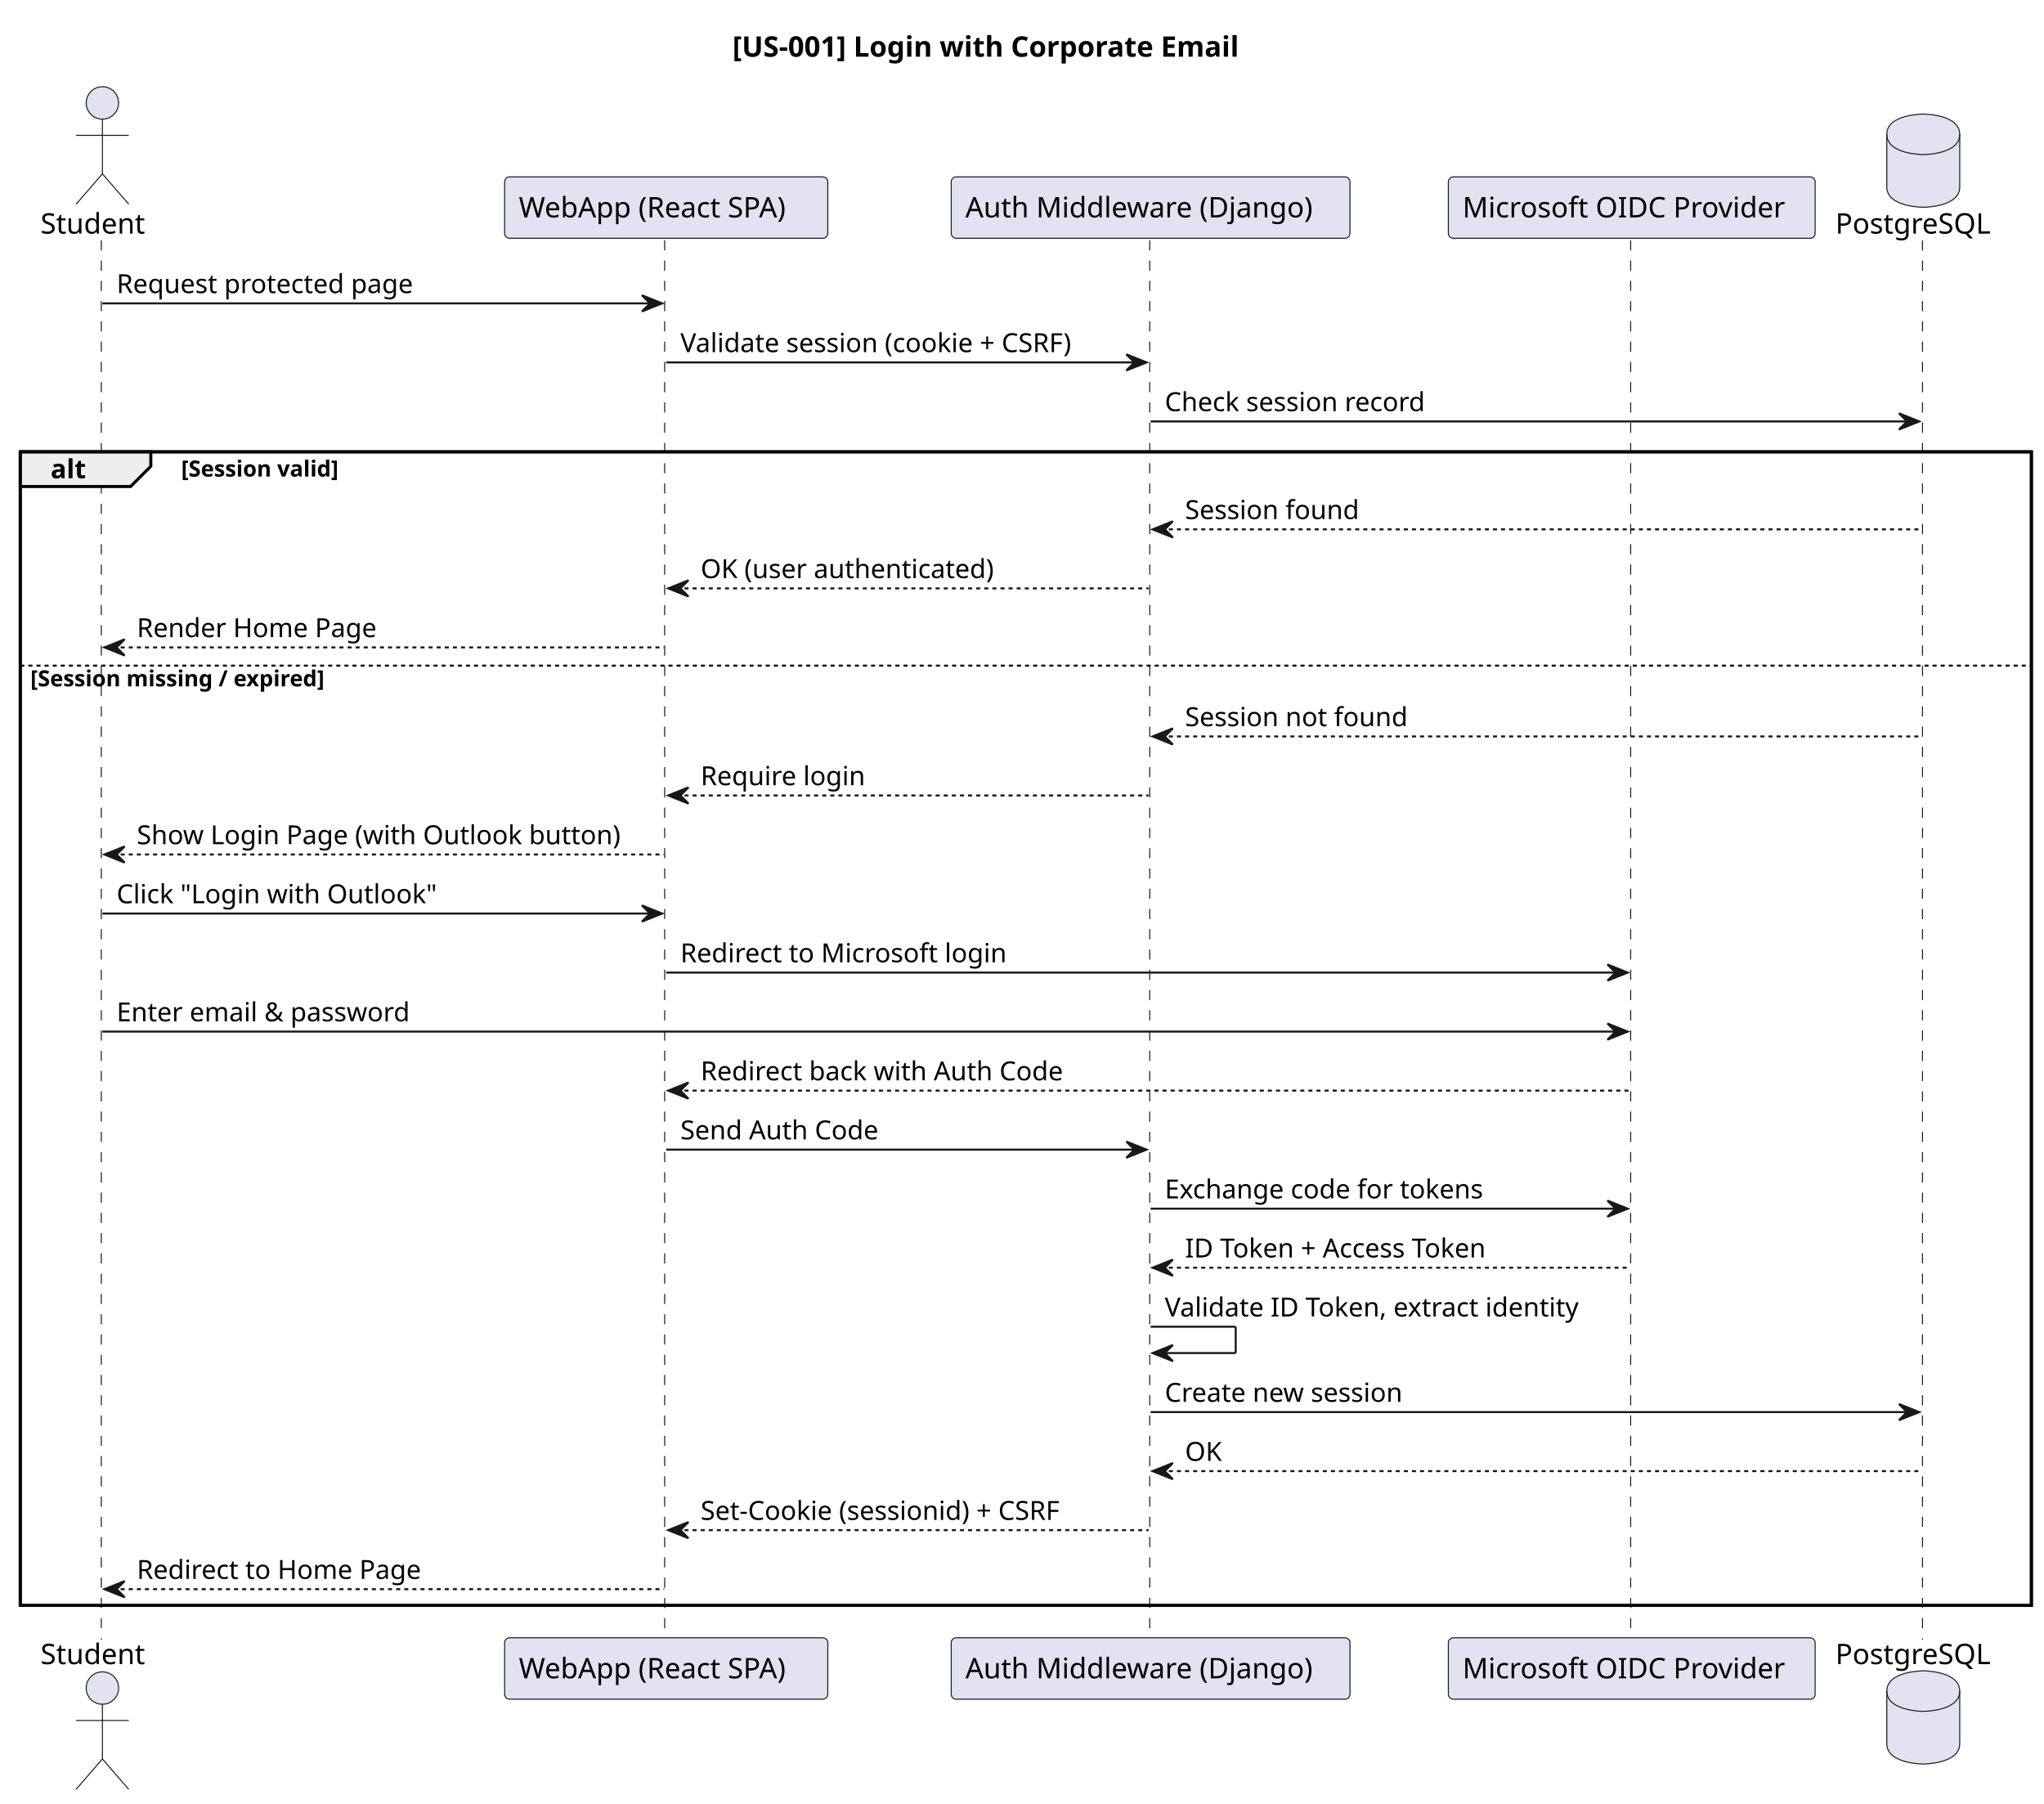
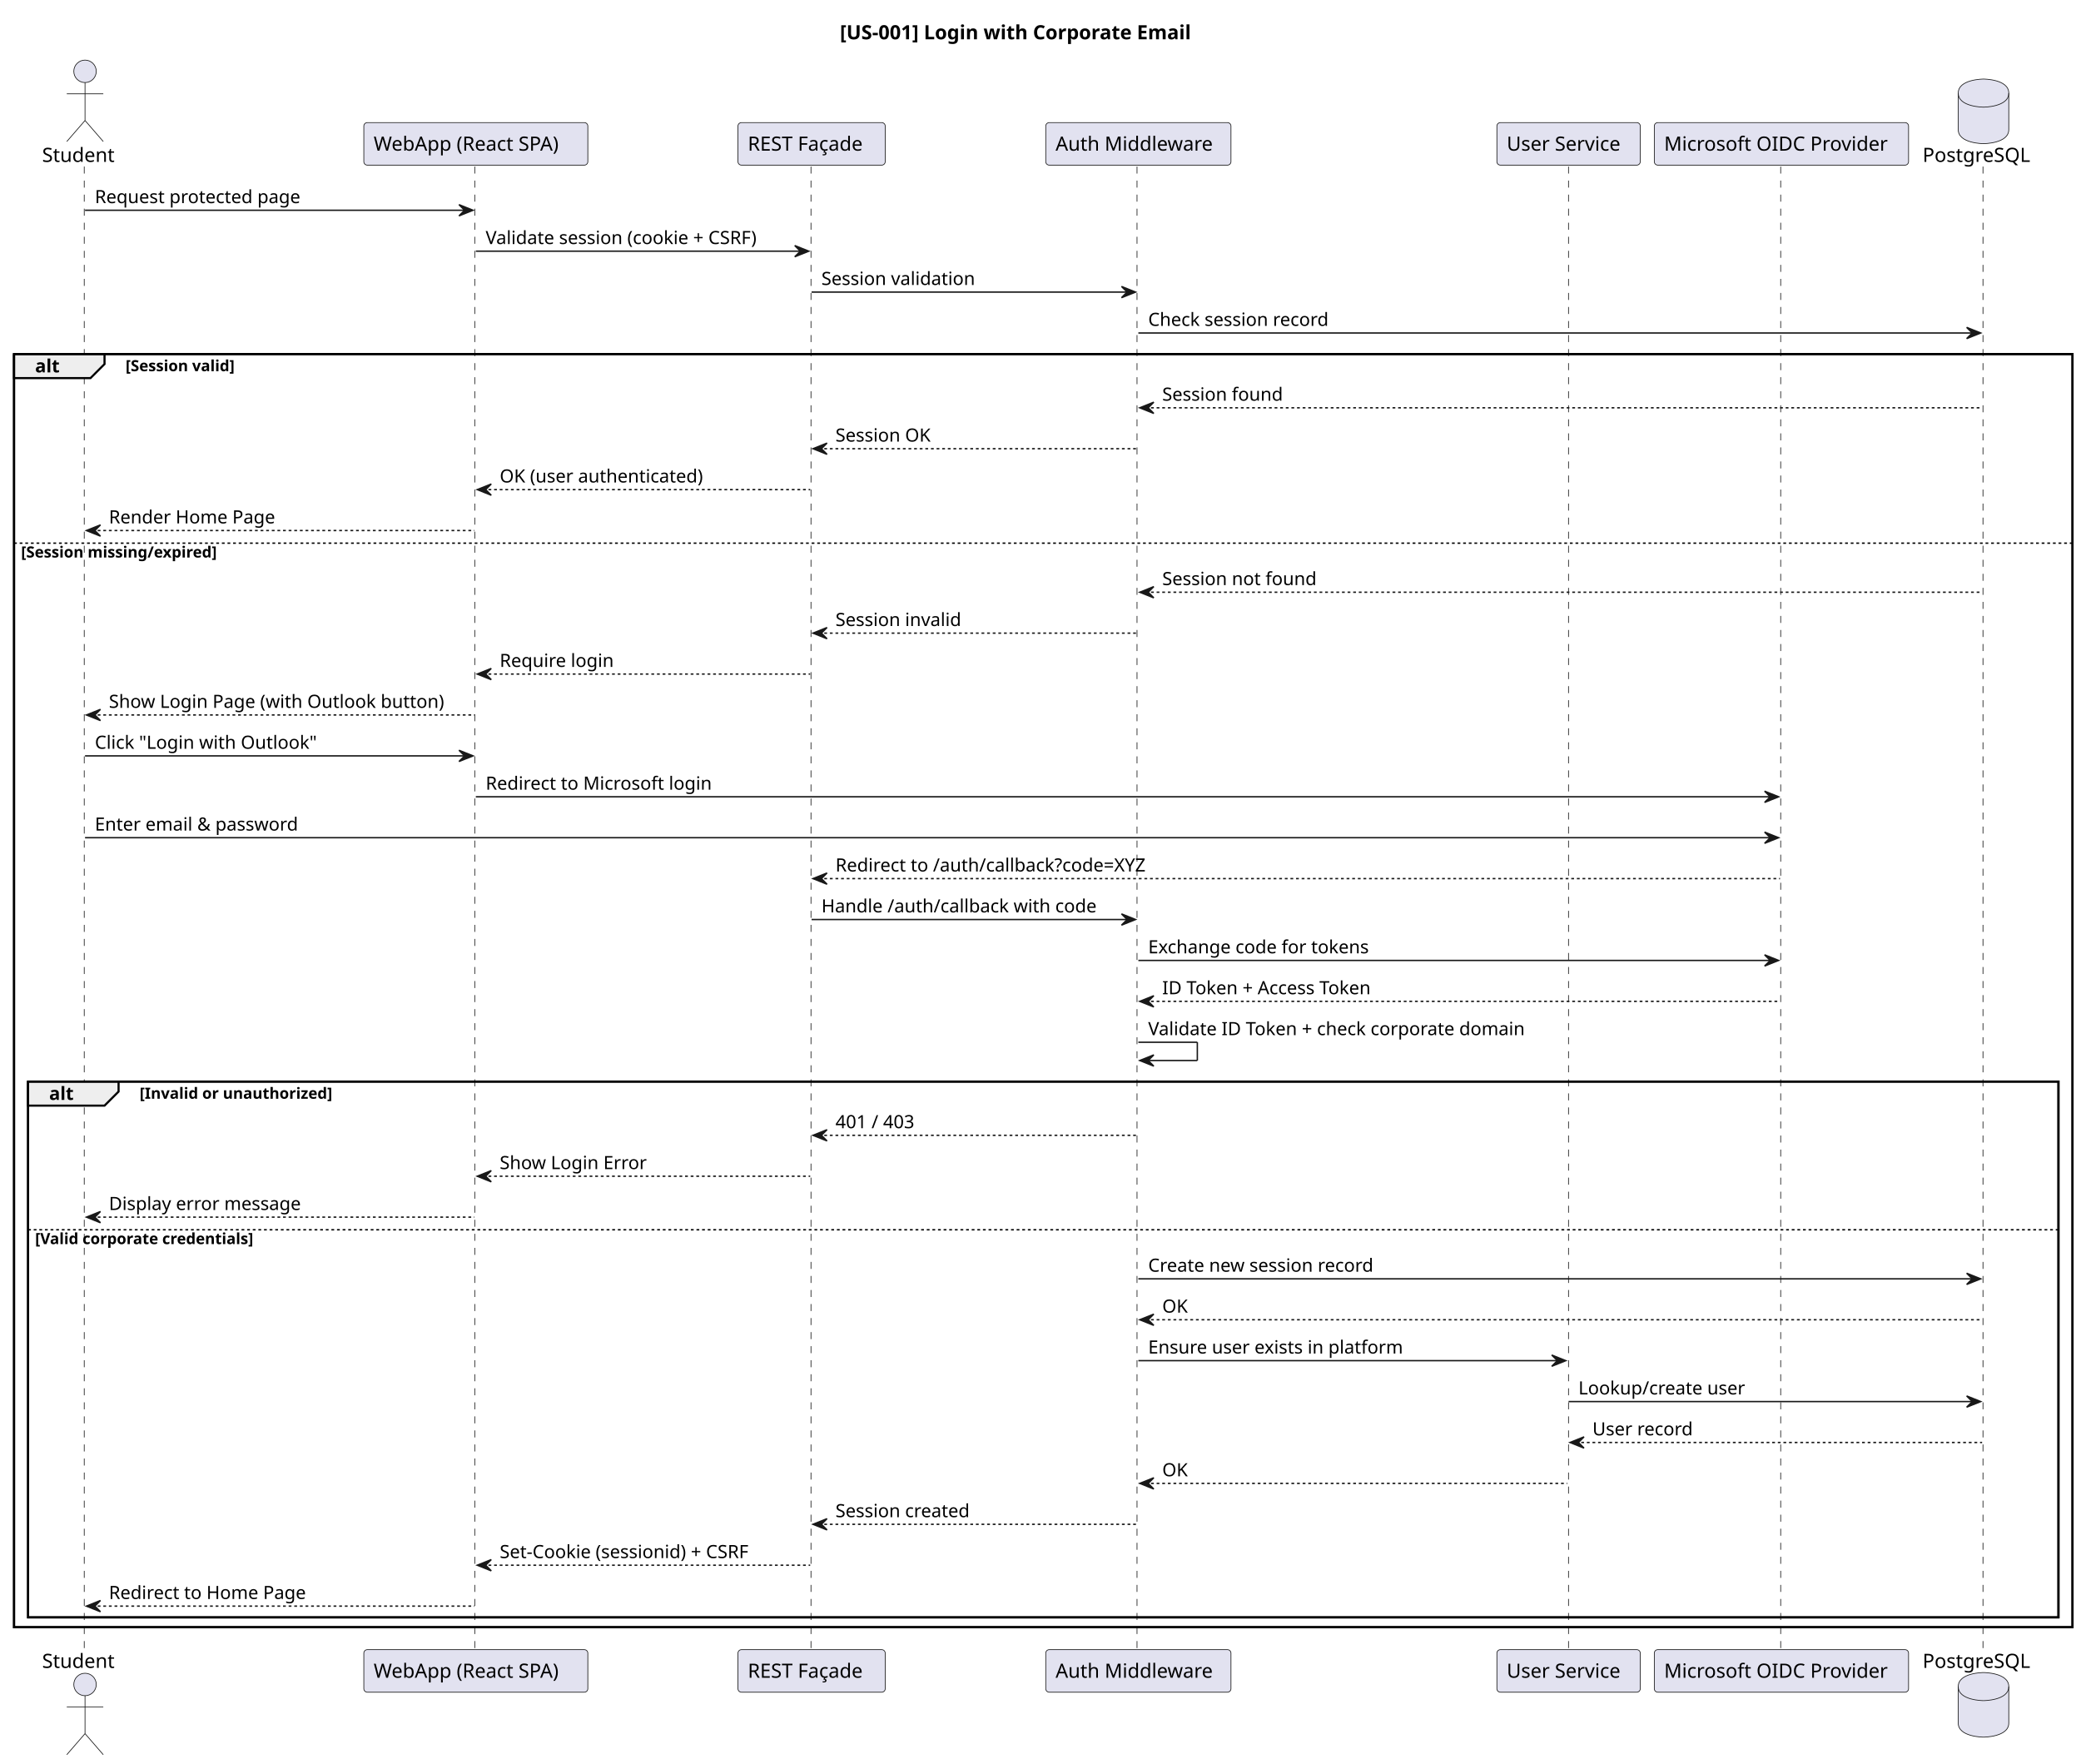
- <svg xmlns="http://www.w3.org/2000/svg" contentStyleType="text/css" data-diagram-type="SEQUENCE" height="890px" preserveAspectRatio="none" style="width:1009px;height:890px;background:#FFFFFF;" version="1.1" viewBox="0 0 1009 890" width="1009px" zoomAndPan="magnify">
+ <svg xmlns="http://www.w3.org/2000/svg" contentStyleType="text/css" data-diagram-type="SEQUENCE" height="1256px" preserveAspectRatio="none" style="width:1482px;height:1256px;background:#FFFFFF;" version="1.1" viewBox="0 0 1482 1256" width="1482px" zoomAndPan="magnify">
  <defs />
  <g>
-     <text fill="#000000" font-family="sans-serif" font-size="14" font-weight="bold" lengthAdjust="spacing" textLength="288.668" x="361.554" y="27.995">[US-001] Login with Corporate Email</text>
-     <rect fill="none" height="569.328" style="stroke:#000000;stroke-width:1.5;" width="992.776" x="10" y="222.992" />
-     <g>
-       <rect fill="#000000" fill-opacity="0" height="690.727" width="8" x="46.556" y="118.594" />
-       <line style="stroke:#181818;stroke-width:0.5;stroke-dasharray:5,5;" x1="50" x2="50" y1="118.594" y2="809.32" />
-     </g>
-     <g>
-       <rect fill="#000000" fill-opacity="0" height="690.727" width="8" x="324.868" y="118.594" />
-       <line style="stroke:#181818;stroke-width:0.5;stroke-dasharray:5,5;" x1="328.103" x2="328.103" y1="118.594" y2="809.32" />
-     </g>
-     <g>
-       <rect fill="#000000" fill-opacity="0" height="690.727" width="8" x="563.984" y="118.594" />
-       <line style="stroke:#181818;stroke-width:0.5;stroke-dasharray:5,5;" x1="567.557" x2="567.557" y1="118.594" y2="809.32" />
-     </g>
-     <g>
-       <rect fill="#000000" fill-opacity="0" height="690.727" width="8" x="801.491" y="118.594" />
-       <line style="stroke:#181818;stroke-width:0.5;stroke-dasharray:5,5;" x1="804.96" x2="804.96" y1="118.594" y2="809.32" />
-     </g>
-     <g>
-       <rect fill="#000000" fill-opacity="0" height="690.727" width="8" x="945.399" y="118.594" />
-       <line style="stroke:#181818;stroke-width:0.5;stroke-dasharray:5,5;" x1="949.023" x2="949.023" y1="118.594" y2="809.32" />
+     <text fill="#000000" font-family="sans-serif" font-size="14" font-weight="bold" lengthAdjust="spacing" textLength="288.668" x="598.14" y="27.995">[US-001] Login with Corporate Email</text>
+     <rect fill="none" height="906.594" style="stroke:#000000;stroke-width:1.5;" width="1465.948" x="10" y="252.125" />
+     <rect fill="none" height="381.531" style="stroke:#000000;stroke-width:1.5;" width="1445.948" x="20" y="770.188" />
+     <g>
+       <rect fill="#000000" fill-opacity="0" height="1057.125" width="8" x="56.556" y="118.594" />
+       <line style="stroke:#181818;stroke-width:0.5;stroke-dasharray:5,5;" x1="60" x2="60" y1="118.594" y2="1175.719" />
+     </g>
+     <g>
+       <rect fill="#000000" fill-opacity="0" height="1057.125" width="8" x="334.868" y="118.594" />
+       <line style="stroke:#181818;stroke-width:0.5;stroke-dasharray:5,5;" x1="338.103" x2="338.103" y1="118.594" y2="1175.719" />
+     </g>
+     <g>
+       <rect fill="#000000" fill-opacity="0" height="1057.125" width="8" x="573.984" y="118.594" />
+       <line style="stroke:#181818;stroke-width:0.5;stroke-dasharray:5,5;" x1="577.549" x2="577.549" y1="118.594" y2="1175.719" />
+     </g>
+     <g>
+       <rect fill="#000000" fill-opacity="0" height="1057.125" width="8" x="806.688" y="118.594" />
+       <line style="stroke:#181818;stroke-width:0.5;stroke-dasharray:5,5;" x1="809.735" x2="809.735" y1="118.594" y2="1175.719" />
+     </g>
+     <g>
+       <rect fill="#000000" fill-opacity="0" height="1057.125" width="8" x="1113.081" y="118.594" />
+       <line style="stroke:#181818;stroke-width:0.5;stroke-dasharray:5,5;" x1="1117.03" x2="1117.03" y1="118.594" y2="1175.719" />
+     </g>
+     <g>
+       <rect fill="#000000" fill-opacity="0" height="1057.125" width="8" x="1264.663" y="118.594" />
+       <line style="stroke:#181818;stroke-width:0.5;stroke-dasharray:5,5;" x1="1268.131" x2="1268.131" y1="118.594" y2="1175.719" />
+     </g>
+     <g>
+       <rect fill="#000000" fill-opacity="0" height="1057.125" width="8" x="1408.571" y="118.594" />
+       <line style="stroke:#181818;stroke-width:0.5;stroke-dasharray:5,5;" x1="1412.195" x2="1412.195" y1="118.594" y2="1175.719" />
    </g>
    <g class="participant participant-head" data-participant="Student">
-       <text fill="#000000" font-family="sans-serif" font-size="14" lengthAdjust="spacing" textLength="55.111" x="20" y="115.292">Student</text>
-       <ellipse cx="50.556" cy="50.797" fill="#E2E2F0" rx="8" ry="8" style="stroke:#181818;stroke-width:0.5;" />
-       <path d="M50.556,58.797 L50.556,85.797 M37.556,66.797 L63.556,66.797 M50.556,85.797 L37.556,100.797 M50.556,85.797 L63.556,100.797" fill="none" style="stroke:#181818;stroke-width:0.5;" />
+       <text fill="#000000" font-family="sans-serif" font-size="14" lengthAdjust="spacing" textLength="55.111" x="30" y="115.292">Student</text>
+       <ellipse cx="60.556" cy="50.797" fill="#E2E2F0" rx="8" ry="8" style="stroke:#181818;stroke-width:0.5;" />
+       <path d="M60.556,58.797 L60.556,85.797 M47.556,66.797 L73.556,66.797 M60.556,85.797 L47.556,100.797 M60.556,85.797 L73.556,100.797" fill="none" style="stroke:#181818;stroke-width:0.5;" />
    </g>
    <g class="participant participant-tail" data-participant="Student">
-       <text fill="#000000" font-family="sans-serif" font-size="14" lengthAdjust="spacing" textLength="55.111" x="20" y="821.315">Student</text>
-       <ellipse cx="50.556" cy="833.117" fill="#E2E2F0" rx="8" ry="8" style="stroke:#181818;stroke-width:0.5;" />
-       <path d="M50.556,841.117 L50.556,868.117 M37.556,849.117 L63.556,849.117 M50.556,868.117 L37.556,883.117 M50.556,868.117 L63.556,883.117" fill="none" style="stroke:#181818;stroke-width:0.5;" />
+       <text fill="#000000" font-family="sans-serif" font-size="14" lengthAdjust="spacing" textLength="55.111" x="30" y="1187.714">Student</text>
+       <ellipse cx="60.556" cy="1199.516" fill="#E2E2F0" rx="8" ry="8" style="stroke:#181818;stroke-width:0.5;" />
+       <path d="M60.556,1207.516 L60.556,1234.516 M47.556,1215.516 L73.556,1215.516 M60.556,1234.516 L47.556,1249.516 M60.556,1234.516 L73.556,1249.516" fill="none" style="stroke:#181818;stroke-width:0.5;" />
    </g>
    <g class="participant participant-head" data-participant="WebApp">
-       <rect fill="#E2E2F0" height="30.297" rx="2.5" ry="2.5" style="stroke:#181818;stroke-width:0.5;" width="159.53" x="249.103" y="87.297" />
-       <text fill="#000000" font-family="sans-serif" font-size="14" lengthAdjust="spacing" textLength="145.53" x="256.103" y="107.292">WebApp (React SPA)</text>
+       <rect fill="#E2E2F0" height="30.297" rx="2.5" ry="2.5" style="stroke:#181818;stroke-width:0.5;" width="159.53" x="259.103" y="87.297" />
+       <text fill="#000000" font-family="sans-serif" font-size="14" lengthAdjust="spacing" textLength="145.53" x="266.103" y="107.292">WebApp (React SPA)</text>
    </g>
    <g class="participant participant-tail" data-participant="WebApp">
-       <rect fill="#E2E2F0" height="30.297" rx="2.5" ry="2.5" style="stroke:#181818;stroke-width:0.5;" width="159.53" x="249.103" y="808.32" />
-       <text fill="#000000" font-family="sans-serif" font-size="14" lengthAdjust="spacing" textLength="145.53" x="256.103" y="828.315">WebApp (React SPA)</text>
+       <rect fill="#E2E2F0" height="30.297" rx="2.5" ry="2.5" style="stroke:#181818;stroke-width:0.5;" width="159.53" x="259.103" y="1174.719" />
+       <text fill="#000000" font-family="sans-serif" font-size="14" lengthAdjust="spacing" textLength="145.53" x="266.103" y="1194.714">WebApp (React SPA)</text>
+     </g>
+     <g class="participant participant-head" data-participant="RestFacade">
+       <rect fill="#E2E2F0" height="30.297" rx="2.5" ry="2.5" style="stroke:#181818;stroke-width:0.5;" width="104.87" x="525.549" y="87.297" />
+       <text fill="#000000" font-family="sans-serif" font-size="14" lengthAdjust="spacing" textLength="90.87" x="532.549" y="107.292">REST Façade</text>
+     </g>
+     <g class="participant participant-tail" data-participant="RestFacade">
+       <rect fill="#E2E2F0" height="30.297" rx="2.5" ry="2.5" style="stroke:#181818;stroke-width:0.5;" width="104.87" x="525.549" y="1174.719" />
+       <text fill="#000000" font-family="sans-serif" font-size="14" lengthAdjust="spacing" textLength="90.87" x="532.549" y="1194.714">REST Façade</text>
    </g>
    <g class="participant participant-head" data-participant="Auth">
-       <rect fill="#E2E2F0" height="30.297" rx="2.5" ry="2.5" style="stroke:#181818;stroke-width:0.5;" width="196.855" x="469.557" y="87.297" />
-       <text fill="#000000" font-family="sans-serif" font-size="14" lengthAdjust="spacing" textLength="182.855" x="476.557" y="107.292">Auth Middleware (Django)</text>
+       <rect fill="#E2E2F0" height="30.297" rx="2.5" ry="2.5" style="stroke:#181818;stroke-width:0.5;" width="131.906" x="744.735" y="87.297" />
+       <text fill="#000000" font-family="sans-serif" font-size="14" lengthAdjust="spacing" textLength="117.906" x="751.735" y="107.292">Auth Middleware</text>
    </g>
    <g class="participant participant-tail" data-participant="Auth">
-       <rect fill="#E2E2F0" height="30.297" rx="2.5" ry="2.5" style="stroke:#181818;stroke-width:0.5;" width="196.855" x="469.557" y="808.32" />
-       <text fill="#000000" font-family="sans-serif" font-size="14" lengthAdjust="spacing" textLength="182.855" x="476.557" y="828.315">Auth Middleware (Django)</text>
+       <rect fill="#E2E2F0" height="30.297" rx="2.5" ry="2.5" style="stroke:#181818;stroke-width:0.5;" width="131.906" x="744.735" y="1174.719" />
+       <text fill="#000000" font-family="sans-serif" font-size="14" lengthAdjust="spacing" textLength="117.906" x="751.735" y="1194.714">Auth Middleware</text>
+     </g>
+     <g class="participant participant-head" data-participant="UserService">
+       <rect fill="#E2E2F0" height="30.297" rx="2.5" ry="2.5" style="stroke:#181818;stroke-width:0.5;" width="102.102" x="1066.03" y="87.297" />
+       <text fill="#000000" font-family="sans-serif" font-size="14" lengthAdjust="spacing" textLength="88.102" x="1073.03" y="107.292">User Service</text>
+     </g>
+     <g class="participant participant-tail" data-participant="UserService">
+       <rect fill="#E2E2F0" height="30.297" rx="2.5" ry="2.5" style="stroke:#181818;stroke-width:0.5;" width="102.102" x="1066.03" y="1174.719" />
+       <text fill="#000000" font-family="sans-serif" font-size="14" lengthAdjust="spacing" textLength="88.102" x="1073.03" y="1194.714">User Service</text>
    </g>
    <g class="participant participant-head" data-participant="OIDC">
-       <rect fill="#E2E2F0" height="30.297" rx="2.5" ry="2.5" style="stroke:#181818;stroke-width:0.5;" width="181.064" x="714.96" y="87.297" />
-       <text fill="#000000" font-family="sans-serif" font-size="14" lengthAdjust="spacing" textLength="167.064" x="721.96" y="107.292">Microsoft OIDC Provider</text>
+       <rect fill="#E2E2F0" height="30.297" rx="2.5" ry="2.5" style="stroke:#181818;stroke-width:0.5;" width="181.064" x="1178.131" y="87.297" />
+       <text fill="#000000" font-family="sans-serif" font-size="14" lengthAdjust="spacing" textLength="167.064" x="1185.131" y="107.292">Microsoft OIDC Provider</text>
    </g>
    <g class="participant participant-tail" data-participant="OIDC">
-       <rect fill="#E2E2F0" height="30.297" rx="2.5" ry="2.5" style="stroke:#181818;stroke-width:0.5;" width="181.064" x="714.96" y="808.32" />
-       <text fill="#000000" font-family="sans-serif" font-size="14" lengthAdjust="spacing" textLength="167.064" x="721.96" y="828.315">Microsoft OIDC Provider</text>
+       <rect fill="#E2E2F0" height="30.297" rx="2.5" ry="2.5" style="stroke:#181818;stroke-width:0.5;" width="181.064" x="1178.131" y="1174.719" />
+       <text fill="#000000" font-family="sans-serif" font-size="14" lengthAdjust="spacing" textLength="167.064" x="1185.131" y="1194.714">Microsoft OIDC Provider</text>
    </g>
    <g class="participant participant-head" data-participant="DB">
-       <text fill="#000000" font-family="sans-serif" font-size="14" lengthAdjust="spacing" textLength="80.753" x="906.023" y="115.292">PostgreSQL</text>
-       <path d="M931.399,66.297 C931.399,56.297 949.399,56.297 949.399,56.297 C949.399,56.297 967.399,56.297 967.399,66.297 L967.399,92.297 C967.399,102.297 949.399,102.297 949.399,102.297 C949.399,102.297 931.399,102.297 931.399,92.297 L931.399,66.297" fill="#E2E2F0" style="stroke:#181818;stroke-width:0.5;" />
-       <path d="M931.399,66.297 C931.399,76.297 949.399,76.297 949.399,76.297 C949.399,76.297 967.399,76.297 967.399,66.297" fill="none" style="stroke:#181818;stroke-width:0.5;" />
+       <text fill="#000000" font-family="sans-serif" font-size="14" lengthAdjust="spacing" textLength="80.753" x="1369.195" y="115.292">PostgreSQL</text>
+       <path d="M1394.571,66.297 C1394.571,56.297 1412.571,56.297 1412.571,56.297 C1412.571,56.297 1430.571,56.297 1430.571,66.297 L1430.571,92.297 C1430.571,102.297 1412.571,102.297 1412.571,102.297 C1412.571,102.297 1394.571,102.297 1394.571,92.297 L1394.571,66.297" fill="#E2E2F0" style="stroke:#181818;stroke-width:0.5;" />
+       <path d="M1394.571,66.297 C1394.571,76.297 1412.571,76.297 1412.571,76.297 C1412.571,76.297 1430.571,76.297 1430.571,66.297" fill="none" style="stroke:#181818;stroke-width:0.5;" />
    </g>
    <g class="participant participant-tail" data-participant="DB">
-       <text fill="#000000" font-family="sans-serif" font-size="14" lengthAdjust="spacing" textLength="80.753" x="906.023" y="821.315">PostgreSQL</text>
-       <path d="M931.399,834.617 C931.399,824.617 949.399,824.617 949.399,824.617 C949.399,824.617 967.399,824.617 967.399,834.617 L967.399,860.617 C967.399,870.617 949.399,870.617 949.399,870.617 C949.399,870.617 931.399,870.617 931.399,860.617 L931.399,834.617" fill="#E2E2F0" style="stroke:#181818;stroke-width:0.5;" />
-       <path d="M931.399,834.617 C931.399,844.617 949.399,844.617 949.399,844.617 C949.399,844.617 967.399,844.617 967.399,834.617" fill="none" style="stroke:#181818;stroke-width:0.5;" />
+       <text fill="#000000" font-family="sans-serif" font-size="14" lengthAdjust="spacing" textLength="80.753" x="1369.195" y="1187.714">PostgreSQL</text>
+       <path d="M1394.571,1201.016 C1394.571,1191.016 1412.571,1191.016 1412.571,1191.016 C1412.571,1191.016 1430.571,1191.016 1430.571,1201.016 L1430.571,1227.016 C1430.571,1237.016 1412.571,1237.016 1412.571,1237.016 C1412.571,1237.016 1394.571,1237.016 1394.571,1227.016 L1394.571,1201.016" fill="#E2E2F0" style="stroke:#181818;stroke-width:0.5;" />
+       <path d="M1394.571,1201.016 C1394.571,1211.016 1412.571,1211.016 1412.571,1211.016 C1412.571,1211.016 1430.571,1211.016 1430.571,1201.016" fill="none" style="stroke:#181818;stroke-width:0.5;" />
    </g>
    <g class="message" data-participant-1="Student" data-participant-2="WebApp">
-       <polygon fill="#181818" points="316.868,145.727,326.868,149.727,316.868,153.727,320.868,149.727" style="stroke:#181818;stroke-width:1;" />
-       <line style="stroke:#181818;stroke-width:1;" x1="50.556" x2="322.868" y1="149.727" y2="149.727" />
-       <text fill="#000000" font-family="sans-serif" font-size="13" lengthAdjust="spacing" textLength="157.263" x="57.556" y="144.661">Request protected page</text>
-     </g>
-     <g class="message" data-participant-1="WebApp" data-participant-2="Auth">
-       <polygon fill="#181818" points="555.984,174.859,565.984,178.859,555.984,182.859,559.984,178.859" style="stroke:#181818;stroke-width:1;" />
-       <line style="stroke:#181818;stroke-width:1;" x1="328.868" x2="561.984" y1="178.859" y2="178.859" />
-       <text fill="#000000" font-family="sans-serif" font-size="13" lengthAdjust="spacing" textLength="215.116" x="335.868" y="173.793">Validate session (cookie + CSRF)</text>
+       <polygon fill="#181818" points="326.868,145.727,336.868,149.727,326.868,153.727,330.868,149.727" style="stroke:#181818;stroke-width:1;" />
+       <line style="stroke:#181818;stroke-width:1;" x1="60.556" x2="332.868" y1="149.727" y2="149.727" />
+       <text fill="#000000" font-family="sans-serif" font-size="13" lengthAdjust="spacing" textLength="157.263" x="67.556" y="144.661">Request protected page</text>
+     </g>
+     <g class="message" data-participant-1="WebApp" data-participant-2="RestFacade">
+       <polygon fill="#181818" points="565.984,174.859,575.984,178.859,565.984,182.859,569.984,178.859" style="stroke:#181818;stroke-width:1;" />
+       <line style="stroke:#181818;stroke-width:1;" x1="338.868" x2="571.984" y1="178.859" y2="178.859" />
+       <text fill="#000000" font-family="sans-serif" font-size="13" lengthAdjust="spacing" textLength="215.116" x="345.868" y="173.793">Validate session (cookie + CSRF)</text>
+     </g>
+     <g class="message" data-participant-1="RestFacade" data-participant-2="Auth">
+       <polygon fill="#181818" points="798.688,203.992,808.688,207.992,798.688,211.992,802.688,207.992" style="stroke:#181818;stroke-width:1;" />
+       <line style="stroke:#181818;stroke-width:1;" x1="577.984" x2="804.688" y1="207.992" y2="207.992" />
+       <text fill="#000000" font-family="sans-serif" font-size="13" lengthAdjust="spacing" textLength="117.736" x="584.984" y="202.926">Session validation</text>
    </g>
    <g class="message" data-participant-1="Auth" data-participant-2="DB">
-       <polygon fill="#181818" points="937.399,203.992,947.399,207.992,937.399,211.992,941.399,207.992" style="stroke:#181818;stroke-width:1;" />
-       <line style="stroke:#181818;stroke-width:1;" x1="567.984" x2="943.399" y1="207.992" y2="207.992" />
-       <text fill="#000000" font-family="sans-serif" font-size="13" lengthAdjust="spacing" textLength="138.417" x="574.984" y="202.926">Check session record</text>
-     </g>
-     <path d="M10,222.992 L74.443,222.992 L74.443,230.125 L64.443,240.125 L10,240.125 L10,222.992" fill="#EEEEEE" style="stroke:#000000;stroke-width:1.5;" />
-     <rect fill="none" height="569.328" style="stroke:#000000;stroke-width:1.5;" width="992.776" x="10" y="222.992" />
-     <text fill="#000000" font-family="sans-serif" font-size="13" font-weight="bold" lengthAdjust="spacing" textLength="19.443" x="25" y="236.059">alt</text>
-     <text fill="#000000" font-family="sans-serif" font-size="11" font-weight="bold" lengthAdjust="spacing" textLength="91.529" x="89.443" y="235.203">[Session valid]</text>
+       <polygon fill="#181818" points="1400.571,233.125,1410.571,237.125,1400.571,241.125,1404.571,237.125" style="stroke:#181818;stroke-width:1;" />
+       <line style="stroke:#181818;stroke-width:1;" x1="810.688" x2="1406.571" y1="237.125" y2="237.125" />
+       <text fill="#000000" font-family="sans-serif" font-size="13" lengthAdjust="spacing" textLength="138.417" x="817.688" y="232.059">Check session record</text>
+     </g>
+     <path d="M10,252.125 L74.443,252.125 L74.443,259.258 L64.443,269.258 L10,269.258 L10,252.125" fill="#EEEEEE" style="stroke:#000000;stroke-width:1.5;" />
+     <rect fill="none" height="906.594" style="stroke:#000000;stroke-width:1.5;" width="1465.948" x="10" y="252.125" />
+     <text fill="#000000" font-family="sans-serif" font-size="13" font-weight="bold" lengthAdjust="spacing" textLength="19.443" x="25" y="265.192">alt</text>
+     <text fill="#000000" font-family="sans-serif" font-size="11" font-weight="bold" lengthAdjust="spacing" textLength="91.529" x="89.443" y="264.335">[Session valid]</text>
    <g class="message" data-participant-1="DB" data-participant-2="Auth">
-       <polygon fill="#181818" points="578.984,257.258,568.984,261.258,578.984,265.258,574.984,261.258" style="stroke:#181818;stroke-width:1;" />
-       <line style="stroke:#181818;stroke-width:1;stroke-dasharray:2,2;" x1="572.984" x2="948.399" y1="261.258" y2="261.258" />
-       <text fill="#000000" font-family="sans-serif" font-size="13" lengthAdjust="spacing" textLength="90.994" x="584.984" y="256.192">Session found</text>
-     </g>
-     <g class="message" data-participant-1="Auth" data-participant-2="WebApp">
-       <polygon fill="#181818" points="339.868,286.391,329.868,290.391,339.868,294.391,335.868,290.391" style="stroke:#181818;stroke-width:1;" />
-       <line style="stroke:#181818;stroke-width:1;stroke-dasharray:2,2;" x1="333.868" x2="566.984" y1="290.391" y2="290.391" />
-       <text fill="#000000" font-family="sans-serif" font-size="13" lengthAdjust="spacing" textLength="156.47" x="345.868" y="285.325">OK (user authenticated)</text>
-     </g>
-     <g class="message" data-participant-1="WebApp" data-participant-2="Student">
-       <polygon fill="#181818" points="61.556,315.523,51.556,319.523,61.556,323.523,57.556,319.523" style="stroke:#181818;stroke-width:1;" />
-       <line style="stroke:#181818;stroke-width:1;stroke-dasharray:2,2;" x1="55.556" x2="327.868" y1="319.523" y2="319.523" />
-       <text fill="#000000" font-family="sans-serif" font-size="13" lengthAdjust="spacing" textLength="125.576" x="67.556" y="314.457">Render Home Page</text>
-     </g>
-     <line style="stroke:#000000;stroke-width:1;stroke-dasharray:2,2;" x1="10" x2="1002.776" y1="328.523" y2="328.523" />
-     <text fill="#000000" font-family="sans-serif" font-size="11" font-weight="bold" lengthAdjust="spacing" textLength="167.959" x="15" y="338.734">[Session missing / expired]</text>
+       <polygon fill="#181818" points="821.688,286.391,811.688,290.391,821.688,294.391,817.688,290.391" style="stroke:#181818;stroke-width:1;" />
+       <line style="stroke:#181818;stroke-width:1;stroke-dasharray:2,2;" x1="815.688" x2="1411.571" y1="290.391" y2="290.391" />
+       <text fill="#000000" font-family="sans-serif" font-size="13" lengthAdjust="spacing" textLength="90.994" x="827.688" y="285.325">Session found</text>
+     </g>
+     <g class="message" data-participant-1="Auth" data-participant-2="RestFacade">
+       <polygon fill="#181818" points="588.984,315.523,578.984,319.523,588.984,323.523,584.984,319.523" style="stroke:#181818;stroke-width:1;" />
+       <line style="stroke:#181818;stroke-width:1;stroke-dasharray:2,2;" x1="582.984" x2="809.688" y1="319.523" y2="319.523" />
+       <text fill="#000000" font-family="sans-serif" font-size="13" lengthAdjust="spacing" textLength="72.49" x="594.984" y="314.457">Session OK</text>
+     </g>
+     <g class="message" data-participant-1="RestFacade" data-participant-2="WebApp">
+       <polygon fill="#181818" points="349.868,344.656,339.868,348.656,349.868,352.656,345.868,348.656" style="stroke:#181818;stroke-width:1;" />
+       <line style="stroke:#181818;stroke-width:1;stroke-dasharray:2,2;" x1="343.868" x2="576.984" y1="348.656" y2="348.656" />
+       <text fill="#000000" font-family="sans-serif" font-size="13" lengthAdjust="spacing" textLength="156.47" x="355.868" y="343.59">OK (user authenticated)</text>
+     </g>
+     <g class="message" data-participant-1="WebApp" data-participant-2="Student">
+       <polygon fill="#181818" points="71.556,373.789,61.556,377.789,71.556,381.789,67.556,377.789" style="stroke:#181818;stroke-width:1;" />
+       <line style="stroke:#181818;stroke-width:1;stroke-dasharray:2,2;" x1="65.556" x2="337.868" y1="377.789" y2="377.789" />
+       <text fill="#000000" font-family="sans-serif" font-size="13" lengthAdjust="spacing" textLength="125.576" x="77.556" y="372.723">Render Home Page</text>
+     </g>
+     <line style="stroke:#000000;stroke-width:1;stroke-dasharray:2,2;" x1="10" x2="1475.948" y1="386.789" y2="386.789" />
+     <text fill="#000000" font-family="sans-serif" font-size="11" font-weight="bold" lengthAdjust="spacing" textLength="160.3" x="15" y="397">[Session missing/expired]</text>
    <g class="message" data-participant-1="DB" data-participant-2="Auth">
-       <polygon fill="#181818" points="578.984,359.461,568.984,363.461,578.984,367.461,574.984,363.461" style="stroke:#181818;stroke-width:1;" />
-       <line style="stroke:#181818;stroke-width:1;stroke-dasharray:2,2;" x1="572.984" x2="948.399" y1="363.461" y2="363.461" />
-       <text fill="#000000" font-family="sans-serif" font-size="13" lengthAdjust="spacing" textLength="116.416" x="584.984" y="358.395">Session not found</text>
-     </g>
-     <g class="message" data-participant-1="Auth" data-participant-2="WebApp">
-       <polygon fill="#181818" points="339.868,388.594,329.868,392.594,339.868,396.594,335.868,392.594" style="stroke:#181818;stroke-width:1;" />
-       <line style="stroke:#181818;stroke-width:1;stroke-dasharray:2,2;" x1="333.868" x2="566.984" y1="392.594" y2="392.594" />
-       <text fill="#000000" font-family="sans-serif" font-size="13" lengthAdjust="spacing" textLength="86.277" x="345.868" y="387.528">Require login</text>
-     </g>
-     <g class="message" data-participant-1="WebApp" data-participant-2="Student">
-       <polygon fill="#181818" points="61.556,417.727,51.556,421.727,61.556,425.727,57.556,421.727" style="stroke:#181818;stroke-width:1;" />
-       <line style="stroke:#181818;stroke-width:1;stroke-dasharray:2,2;" x1="55.556" x2="327.868" y1="421.727" y2="421.727" />
-       <text fill="#000000" font-family="sans-serif" font-size="13" lengthAdjust="spacing" textLength="254.312" x="67.556" y="416.661">Show Login Page (with Outlook button)</text>
+       <polygon fill="#181818" points="821.688,417.727,811.688,421.727,821.688,425.727,817.688,421.727" style="stroke:#181818;stroke-width:1;" />
+       <line style="stroke:#181818;stroke-width:1;stroke-dasharray:2,2;" x1="815.688" x2="1411.571" y1="421.727" y2="421.727" />
+       <text fill="#000000" font-family="sans-serif" font-size="13" lengthAdjust="spacing" textLength="116.416" x="827.688" y="416.661">Session not found</text>
+     </g>
+     <g class="message" data-participant-1="Auth" data-participant-2="RestFacade">
+       <polygon fill="#181818" points="588.984,446.859,578.984,450.859,588.984,454.859,584.984,450.859" style="stroke:#181818;stroke-width:1;" />
+       <line style="stroke:#181818;stroke-width:1;stroke-dasharray:2,2;" x1="582.984" x2="809.688" y1="450.859" y2="450.859" />
+       <text fill="#000000" font-family="sans-serif" font-size="13" lengthAdjust="spacing" textLength="96.719" x="594.984" y="445.793">Session invalid</text>
+     </g>
+     <g class="message" data-participant-1="RestFacade" data-participant-2="WebApp">
+       <polygon fill="#181818" points="349.868,475.992,339.868,479.992,349.868,483.992,345.868,479.992" style="stroke:#181818;stroke-width:1;" />
+       <line style="stroke:#181818;stroke-width:1;stroke-dasharray:2,2;" x1="343.868" x2="576.984" y1="479.992" y2="479.992" />
+       <text fill="#000000" font-family="sans-serif" font-size="13" lengthAdjust="spacing" textLength="86.277" x="355.868" y="474.926">Require login</text>
+     </g>
+     <g class="message" data-participant-1="WebApp" data-participant-2="Student">
+       <polygon fill="#181818" points="71.556,505.125,61.556,509.125,71.556,513.125,67.556,509.125" style="stroke:#181818;stroke-width:1;" />
+       <line style="stroke:#181818;stroke-width:1;stroke-dasharray:2,2;" x1="65.556" x2="337.868" y1="509.125" y2="509.125" />
+       <text fill="#000000" font-family="sans-serif" font-size="13" lengthAdjust="spacing" textLength="254.312" x="77.556" y="504.059">Show Login Page (with Outlook button)</text>
    </g>
    <g class="message" data-participant-1="Student" data-participant-2="WebApp">
-       <polygon fill="#181818" points="316.868,446.859,326.868,450.859,316.868,454.859,320.868,450.859" style="stroke:#181818;stroke-width:1;" />
-       <line style="stroke:#181818;stroke-width:1;" x1="50.556" x2="322.868" y1="450.859" y2="450.859" />
-       <text fill="#000000" font-family="sans-serif" font-size="13" lengthAdjust="spacing" textLength="168.829" x="57.556" y="445.793">Click "Login with Outlook"</text>
+       <polygon fill="#181818" points="326.868,534.258,336.868,538.258,326.868,542.258,330.868,538.258" style="stroke:#181818;stroke-width:1;" />
+       <line style="stroke:#181818;stroke-width:1;" x1="60.556" x2="332.868" y1="538.258" y2="538.258" />
+       <text fill="#000000" font-family="sans-serif" font-size="13" lengthAdjust="spacing" textLength="168.829" x="67.556" y="533.192">Click "Login with Outlook"</text>
    </g>
    <g class="message" data-participant-1="WebApp" data-participant-2="OIDC">
-       <polygon fill="#181818" points="793.491,475.992,803.491,479.992,793.491,483.992,797.491,479.992" style="stroke:#181818;stroke-width:1;" />
-       <line style="stroke:#181818;stroke-width:1;" x1="328.868" x2="799.491" y1="479.992" y2="479.992" />
-       <text fill="#000000" font-family="sans-serif" font-size="13" lengthAdjust="spacing" textLength="171.273" x="335.868" y="474.926">Redirect to Microsoft login</text>
+       <polygon fill="#181818" points="1256.663,563.391,1266.663,567.391,1256.663,571.391,1260.663,567.391" style="stroke:#181818;stroke-width:1;" />
+       <line style="stroke:#181818;stroke-width:1;" x1="338.868" x2="1262.663" y1="567.391" y2="567.391" />
+       <text fill="#000000" font-family="sans-serif" font-size="13" lengthAdjust="spacing" textLength="171.273" x="345.868" y="562.325">Redirect to Microsoft login</text>
    </g>
    <g class="message" data-participant-1="Student" data-participant-2="OIDC">
-       <polygon fill="#181818" points="793.491,505.125,803.491,509.125,793.491,513.125,797.491,509.125" style="stroke:#181818;stroke-width:1;" />
-       <line style="stroke:#181818;stroke-width:1;" x1="50.556" x2="799.491" y1="509.125" y2="509.125" />
-       <text fill="#000000" font-family="sans-serif" font-size="13" lengthAdjust="spacing" textLength="155.226" x="57.556" y="504.059">Enter email &amp; password</text>
-     </g>
-     <g class="message" data-participant-1="OIDC" data-participant-2="WebApp">
-       <polygon fill="#181818" points="339.868,534.258,329.868,538.258,339.868,542.258,335.868,538.258" style="stroke:#181818;stroke-width:1;" />
-       <line style="stroke:#181818;stroke-width:1;stroke-dasharray:2,2;" x1="333.868" x2="804.491" y1="538.258" y2="538.258" />
-       <text fill="#000000" font-family="sans-serif" font-size="13" lengthAdjust="spacing" textLength="193.235" x="345.868" y="533.192">Redirect back with Auth Code</text>
-     </g>
-     <g class="message" data-participant-1="WebApp" data-participant-2="Auth">
-       <polygon fill="#181818" points="555.984,563.391,565.984,567.391,555.984,571.391,559.984,567.391" style="stroke:#181818;stroke-width:1;" />
-       <line style="stroke:#181818;stroke-width:1;" x1="328.868" x2="561.984" y1="567.391" y2="567.391" />
-       <text fill="#000000" font-family="sans-serif" font-size="13" lengthAdjust="spacing" textLength="104.755" x="335.868" y="562.325">Send Auth Code</text>
+       <polygon fill="#181818" points="1256.663,592.523,1266.663,596.523,1256.663,600.523,1260.663,596.523" style="stroke:#181818;stroke-width:1;" />
+       <line style="stroke:#181818;stroke-width:1;" x1="60.556" x2="1262.663" y1="596.523" y2="596.523" />
+       <text fill="#000000" font-family="sans-serif" font-size="13" lengthAdjust="spacing" textLength="155.226" x="67.556" y="591.457">Enter email &amp; password</text>
+     </g>
+     <g class="message" data-participant-1="OIDC" data-participant-2="RestFacade">
+       <polygon fill="#181818" points="588.984,621.656,578.984,625.656,588.984,629.656,584.984,625.656" style="stroke:#181818;stroke-width:1;" />
+       <line style="stroke:#181818;stroke-width:1;stroke-dasharray:2,2;" x1="582.984" x2="1267.663" y1="625.656" y2="625.656" />
+       <text fill="#000000" font-family="sans-serif" font-size="13" lengthAdjust="spacing" textLength="242.227" x="594.984" y="620.59">Redirect to /auth/callback?code=XYZ</text>
+     </g>
+     <g class="message" data-participant-1="RestFacade" data-participant-2="Auth">
+       <polygon fill="#181818" points="798.688,650.789,808.688,654.789,798.688,658.789,802.688,654.789" style="stroke:#181818;stroke-width:1;" />
+       <line style="stroke:#181818;stroke-width:1;" x1="577.984" x2="804.688" y1="654.789" y2="654.789" />
+       <text fill="#000000" font-family="sans-serif" font-size="13" lengthAdjust="spacing" textLength="208.705" x="584.984" y="649.723">Handle /auth/callback with code</text>
    </g>
    <g class="message" data-participant-1="Auth" data-participant-2="OIDC">
-       <polygon fill="#181818" points="793.491,592.523,803.491,596.523,793.491,600.523,797.491,596.523" style="stroke:#181818;stroke-width:1;" />
-       <line style="stroke:#181818;stroke-width:1;" x1="567.984" x2="799.491" y1="596.523" y2="596.523" />
-       <text fill="#000000" font-family="sans-serif" font-size="13" lengthAdjust="spacing" textLength="168.962" x="574.984" y="591.457">Exchange code for tokens</text>
+       <polygon fill="#181818" points="1256.663,679.922,1266.663,683.922,1256.663,687.922,1260.663,683.922" style="stroke:#181818;stroke-width:1;" />
+       <line style="stroke:#181818;stroke-width:1;" x1="810.688" x2="1262.663" y1="683.922" y2="683.922" />
+       <text fill="#000000" font-family="sans-serif" font-size="13" lengthAdjust="spacing" textLength="168.962" x="817.688" y="678.856">Exchange code for tokens</text>
    </g>
    <g class="message" data-participant-1="OIDC" data-participant-2="Auth">
-       <polygon fill="#181818" points="578.984,621.656,568.984,625.656,578.984,629.656,574.984,625.656" style="stroke:#181818;stroke-width:1;" />
-       <line style="stroke:#181818;stroke-width:1;stroke-dasharray:2,2;" x1="572.984" x2="804.491" y1="625.656" y2="625.656" />
-       <text fill="#000000" font-family="sans-serif" font-size="13" lengthAdjust="spacing" textLength="165.318" x="584.984" y="620.59">ID Token + Access Token</text>
+       <polygon fill="#181818" points="821.688,709.055,811.688,713.055,821.688,717.055,817.688,713.055" style="stroke:#181818;stroke-width:1;" />
+       <line style="stroke:#181818;stroke-width:1;stroke-dasharray:2,2;" x1="815.688" x2="1267.663" y1="713.055" y2="713.055" />
+       <text fill="#000000" font-family="sans-serif" font-size="13" lengthAdjust="spacing" textLength="165.318" x="827.688" y="707.989">ID Token + Access Token</text>
    </g>
    <g class="message" data-participant-1="Auth" data-participant-2="Auth">
-       <line style="stroke:#181818;stroke-width:1;" x1="567.984" x2="609.984" y1="654.789" y2="654.789" />
-       <line style="stroke:#181818;stroke-width:1;" x1="609.984" x2="609.984" y1="654.789" y2="667.789" />
-       <line style="stroke:#181818;stroke-width:1;" x1="568.984" x2="609.984" y1="667.789" y2="667.789" />
-       <polygon fill="#181818" points="578.984,663.789,568.984,667.789,578.984,671.789,574.984,667.789" style="stroke:#181818;stroke-width:1;" />
-       <text fill="#000000" font-family="sans-serif" font-size="13" lengthAdjust="spacing" textLength="223.507" x="574.984" y="649.723">Validate ID Token, extract identity</text>
-     </g>
+       <line style="stroke:#181818;stroke-width:1;" x1="810.688" x2="852.688" y1="742.188" y2="742.188" />
+       <line style="stroke:#181818;stroke-width:1;" x1="852.688" x2="852.688" y1="742.188" y2="755.188" />
+       <line style="stroke:#181818;stroke-width:1;" x1="811.688" x2="852.688" y1="755.188" y2="755.188" />
+       <polygon fill="#181818" points="821.688,751.188,811.688,755.188,821.688,759.188,817.688,755.188" style="stroke:#181818;stroke-width:1;" />
+       <text fill="#000000" font-family="sans-serif" font-size="13" lengthAdjust="spacing" textLength="292.392" x="817.688" y="737.122">Validate ID Token + check corporate domain</text>
+     </g>
+     <path d="M20,770.188 L84.443,770.188 L84.443,777.32 L74.443,787.32 L20,787.32 L20,770.188" fill="#EEEEEE" style="stroke:#000000;stroke-width:1.5;" />
+     <rect fill="none" height="381.531" style="stroke:#000000;stroke-width:1.5;" width="1445.948" x="20" y="770.188" />
+     <text fill="#000000" font-family="sans-serif" font-size="13" font-weight="bold" lengthAdjust="spacing" textLength="19.443" x="35" y="783.254">alt</text>
+     <text fill="#000000" font-family="sans-serif" font-size="11" font-weight="bold" lengthAdjust="spacing" textLength="155.123" x="99.443" y="782.398">[Invalid or unauthorized]</text>
+     <g class="message" data-participant-1="Auth" data-participant-2="RestFacade">
+       <polygon fill="#181818" points="588.984,804.453,578.984,808.453,588.984,812.453,584.984,808.453" style="stroke:#181818;stroke-width:1;" />
+       <line style="stroke:#181818;stroke-width:1;stroke-dasharray:2,2;" x1="582.984" x2="809.688" y1="808.453" y2="808.453" />
+       <text fill="#000000" font-family="sans-serif" font-size="13" lengthAdjust="spacing" textLength="62.27" x="594.984" y="803.387">401 / 403</text>
+     </g>
+     <g class="message" data-participant-1="RestFacade" data-participant-2="WebApp">
+       <polygon fill="#181818" points="349.868,833.586,339.868,837.586,349.868,841.586,345.868,837.586" style="stroke:#181818;stroke-width:1;" />
+       <line style="stroke:#181818;stroke-width:1;stroke-dasharray:2,2;" x1="343.868" x2="576.984" y1="837.586" y2="837.586" />
+       <text fill="#000000" font-family="sans-serif" font-size="13" lengthAdjust="spacing" textLength="110.843" x="355.868" y="832.52">Show Login Error</text>
+     </g>
+     <g class="message" data-participant-1="WebApp" data-participant-2="Student">
+       <polygon fill="#181818" points="71.556,862.719,61.556,866.719,71.556,870.719,67.556,866.719" style="stroke:#181818;stroke-width:1;" />
+       <line style="stroke:#181818;stroke-width:1;stroke-dasharray:2,2;" x1="65.556" x2="337.868" y1="866.719" y2="866.719" />
+       <text fill="#000000" font-family="sans-serif" font-size="13" lengthAdjust="spacing" textLength="146.593" x="77.556" y="861.653">Display error message</text>
+     </g>
+     <line style="stroke:#000000;stroke-width:1;stroke-dasharray:2,2;" x1="20" x2="1465.948" y1="875.719" y2="875.719" />
+     <text fill="#000000" font-family="sans-serif" font-size="11" font-weight="bold" lengthAdjust="spacing" textLength="178.906" x="25" y="885.929">[Valid corporate credentials]</text>
    <g class="message" data-participant-1="Auth" data-participant-2="DB">
-       <polygon fill="#181818" points="937.399,692.922,947.399,696.922,937.399,700.922,941.399,696.922" style="stroke:#181818;stroke-width:1;" />
-       <line style="stroke:#181818;stroke-width:1;" x1="567.984" x2="943.399" y1="696.922" y2="696.922" />
-       <text fill="#000000" font-family="sans-serif" font-size="13" lengthAdjust="spacing" textLength="126.737" x="574.984" y="691.856">Create new session</text>
+       <polygon fill="#181818" points="1400.571,906.656,1410.571,910.656,1400.571,914.656,1404.571,910.656" style="stroke:#181818;stroke-width:1;" />
+       <line style="stroke:#181818;stroke-width:1;" x1="810.688" x2="1406.571" y1="910.656" y2="910.656" />
+       <text fill="#000000" font-family="sans-serif" font-size="13" lengthAdjust="spacing" textLength="172.91" x="817.688" y="905.59">Create new session record</text>
    </g>
    <g class="message" data-participant-1="DB" data-participant-2="Auth">
-       <polygon fill="#181818" points="578.984,722.055,568.984,726.055,578.984,730.055,574.984,726.055" style="stroke:#181818;stroke-width:1;" />
-       <line style="stroke:#181818;stroke-width:1;stroke-dasharray:2,2;" x1="572.984" x2="948.399" y1="726.055" y2="726.055" />
-       <text fill="#000000" font-family="sans-serif" font-size="13" lengthAdjust="spacing" textLength="18.757" x="584.984" y="720.989">OK</text>
-     </g>
-     <g class="message" data-participant-1="Auth" data-participant-2="WebApp">
-       <polygon fill="#181818" points="339.868,751.188,329.868,755.188,339.868,759.188,335.868,755.188" style="stroke:#181818;stroke-width:1;" />
-       <line style="stroke:#181818;stroke-width:1;stroke-dasharray:2,2;" x1="333.868" x2="566.984" y1="755.188" y2="755.188" />
-       <text fill="#000000" font-family="sans-serif" font-size="13" lengthAdjust="spacing" textLength="197.418" x="345.868" y="750.122">Set-Cookie (sessionid) + CSRF</text>
-     </g>
-     <g class="message" data-participant-1="WebApp" data-participant-2="Student">
-       <polygon fill="#181818" points="61.556,780.32,51.556,784.32,61.556,788.32,57.556,784.32" style="stroke:#181818;stroke-width:1;" />
-       <line style="stroke:#181818;stroke-width:1;stroke-dasharray:2,2;" x1="55.556" x2="327.868" y1="784.32" y2="784.32" />
-       <text fill="#000000" font-family="sans-serif" font-size="13" lengthAdjust="spacing" textLength="150.376" x="67.556" y="779.254">Redirect to Home Page</text>
+       <polygon fill="#181818" points="821.688,935.789,811.688,939.789,821.688,943.789,817.688,939.789" style="stroke:#181818;stroke-width:1;" />
+       <line style="stroke:#181818;stroke-width:1;stroke-dasharray:2,2;" x1="815.688" x2="1411.571" y1="939.789" y2="939.789" />
+       <text fill="#000000" font-family="sans-serif" font-size="13" lengthAdjust="spacing" textLength="18.757" x="827.688" y="934.723">OK</text>
+     </g>
+     <g class="message" data-participant-1="Auth" data-participant-2="UserService">
+       <polygon fill="#181818" points="1105.081,964.922,1115.081,968.922,1105.081,972.922,1109.081,968.922" style="stroke:#181818;stroke-width:1;" />
+       <line style="stroke:#181818;stroke-width:1;" x1="810.688" x2="1111.081" y1="968.922" y2="968.922" />
+       <text fill="#000000" font-family="sans-serif" font-size="13" lengthAdjust="spacing" textLength="194.956" x="817.688" y="963.856">Ensure user exists in platform</text>
+     </g>
+     <g class="message" data-participant-1="UserService" data-participant-2="DB">
+       <polygon fill="#181818" points="1400.571,994.055,1410.571,998.055,1400.571,1002.055,1404.571,998.055" style="stroke:#181818;stroke-width:1;" />
+       <line style="stroke:#181818;stroke-width:1;" x1="1117.081" x2="1406.571" y1="998.055" y2="998.055" />
+       <text fill="#000000" font-family="sans-serif" font-size="13" lengthAdjust="spacing" textLength="125.588" x="1124.081" y="992.989">Lookup/create user</text>
+     </g>
+     <g class="message" data-participant-1="DB" data-participant-2="UserService">
+       <polygon fill="#181818" points="1128.081,1023.188,1118.081,1027.188,1128.081,1031.188,1124.081,1027.188" style="stroke:#181818;stroke-width:1;" />
+       <line style="stroke:#181818;stroke-width:1;stroke-dasharray:2,2;" x1="1122.081" x2="1411.571" y1="1027.188" y2="1027.188" />
+       <text fill="#000000" font-family="sans-serif" font-size="13" lengthAdjust="spacing" textLength="75.804" x="1134.081" y="1022.122">User record</text>
+     </g>
+     <g class="message" data-participant-1="UserService" data-participant-2="Auth">
+       <polygon fill="#181818" points="821.688,1052.32,811.688,1056.32,821.688,1060.32,817.688,1056.32" style="stroke:#181818;stroke-width:1;" />
+       <line style="stroke:#181818;stroke-width:1;stroke-dasharray:2,2;" x1="815.688" x2="1116.081" y1="1056.32" y2="1056.32" />
+       <text fill="#000000" font-family="sans-serif" font-size="13" lengthAdjust="spacing" textLength="18.757" x="827.688" y="1051.254">OK</text>
+     </g>
+     <g class="message" data-participant-1="Auth" data-participant-2="RestFacade">
+       <polygon fill="#181818" points="588.984,1081.453,578.984,1085.453,588.984,1089.453,584.984,1085.453" style="stroke:#181818;stroke-width:1;" />
+       <line style="stroke:#181818;stroke-width:1;stroke-dasharray:2,2;" x1="582.984" x2="809.688" y1="1085.453" y2="1085.453" />
+       <text fill="#000000" font-family="sans-serif" font-size="13" lengthAdjust="spacing" textLength="103.537" x="594.984" y="1080.387">Session created</text>
+     </g>
+     <g class="message" data-participant-1="RestFacade" data-participant-2="WebApp">
+       <polygon fill="#181818" points="349.868,1110.586,339.868,1114.586,349.868,1118.586,345.868,1114.586" style="stroke:#181818;stroke-width:1;" />
+       <line style="stroke:#181818;stroke-width:1;stroke-dasharray:2,2;" x1="343.868" x2="576.984" y1="1114.586" y2="1114.586" />
+       <text fill="#000000" font-family="sans-serif" font-size="13" lengthAdjust="spacing" textLength="197.418" x="355.868" y="1109.52">Set-Cookie (sessionid) + CSRF</text>
+     </g>
+     <g class="message" data-participant-1="WebApp" data-participant-2="Student">
+       <polygon fill="#181818" points="71.556,1139.719,61.556,1143.719,71.556,1147.719,67.556,1143.719" style="stroke:#181818;stroke-width:1;" />
+       <line style="stroke:#181818;stroke-width:1;stroke-dasharray:2,2;" x1="65.556" x2="337.868" y1="1143.719" y2="1143.719" />
+       <text fill="#000000" font-family="sans-serif" font-size="13" lengthAdjust="spacing" textLength="150.376" x="77.556" y="1138.653">Redirect to Home Page</text>
    </g>
  </g>
</svg>
